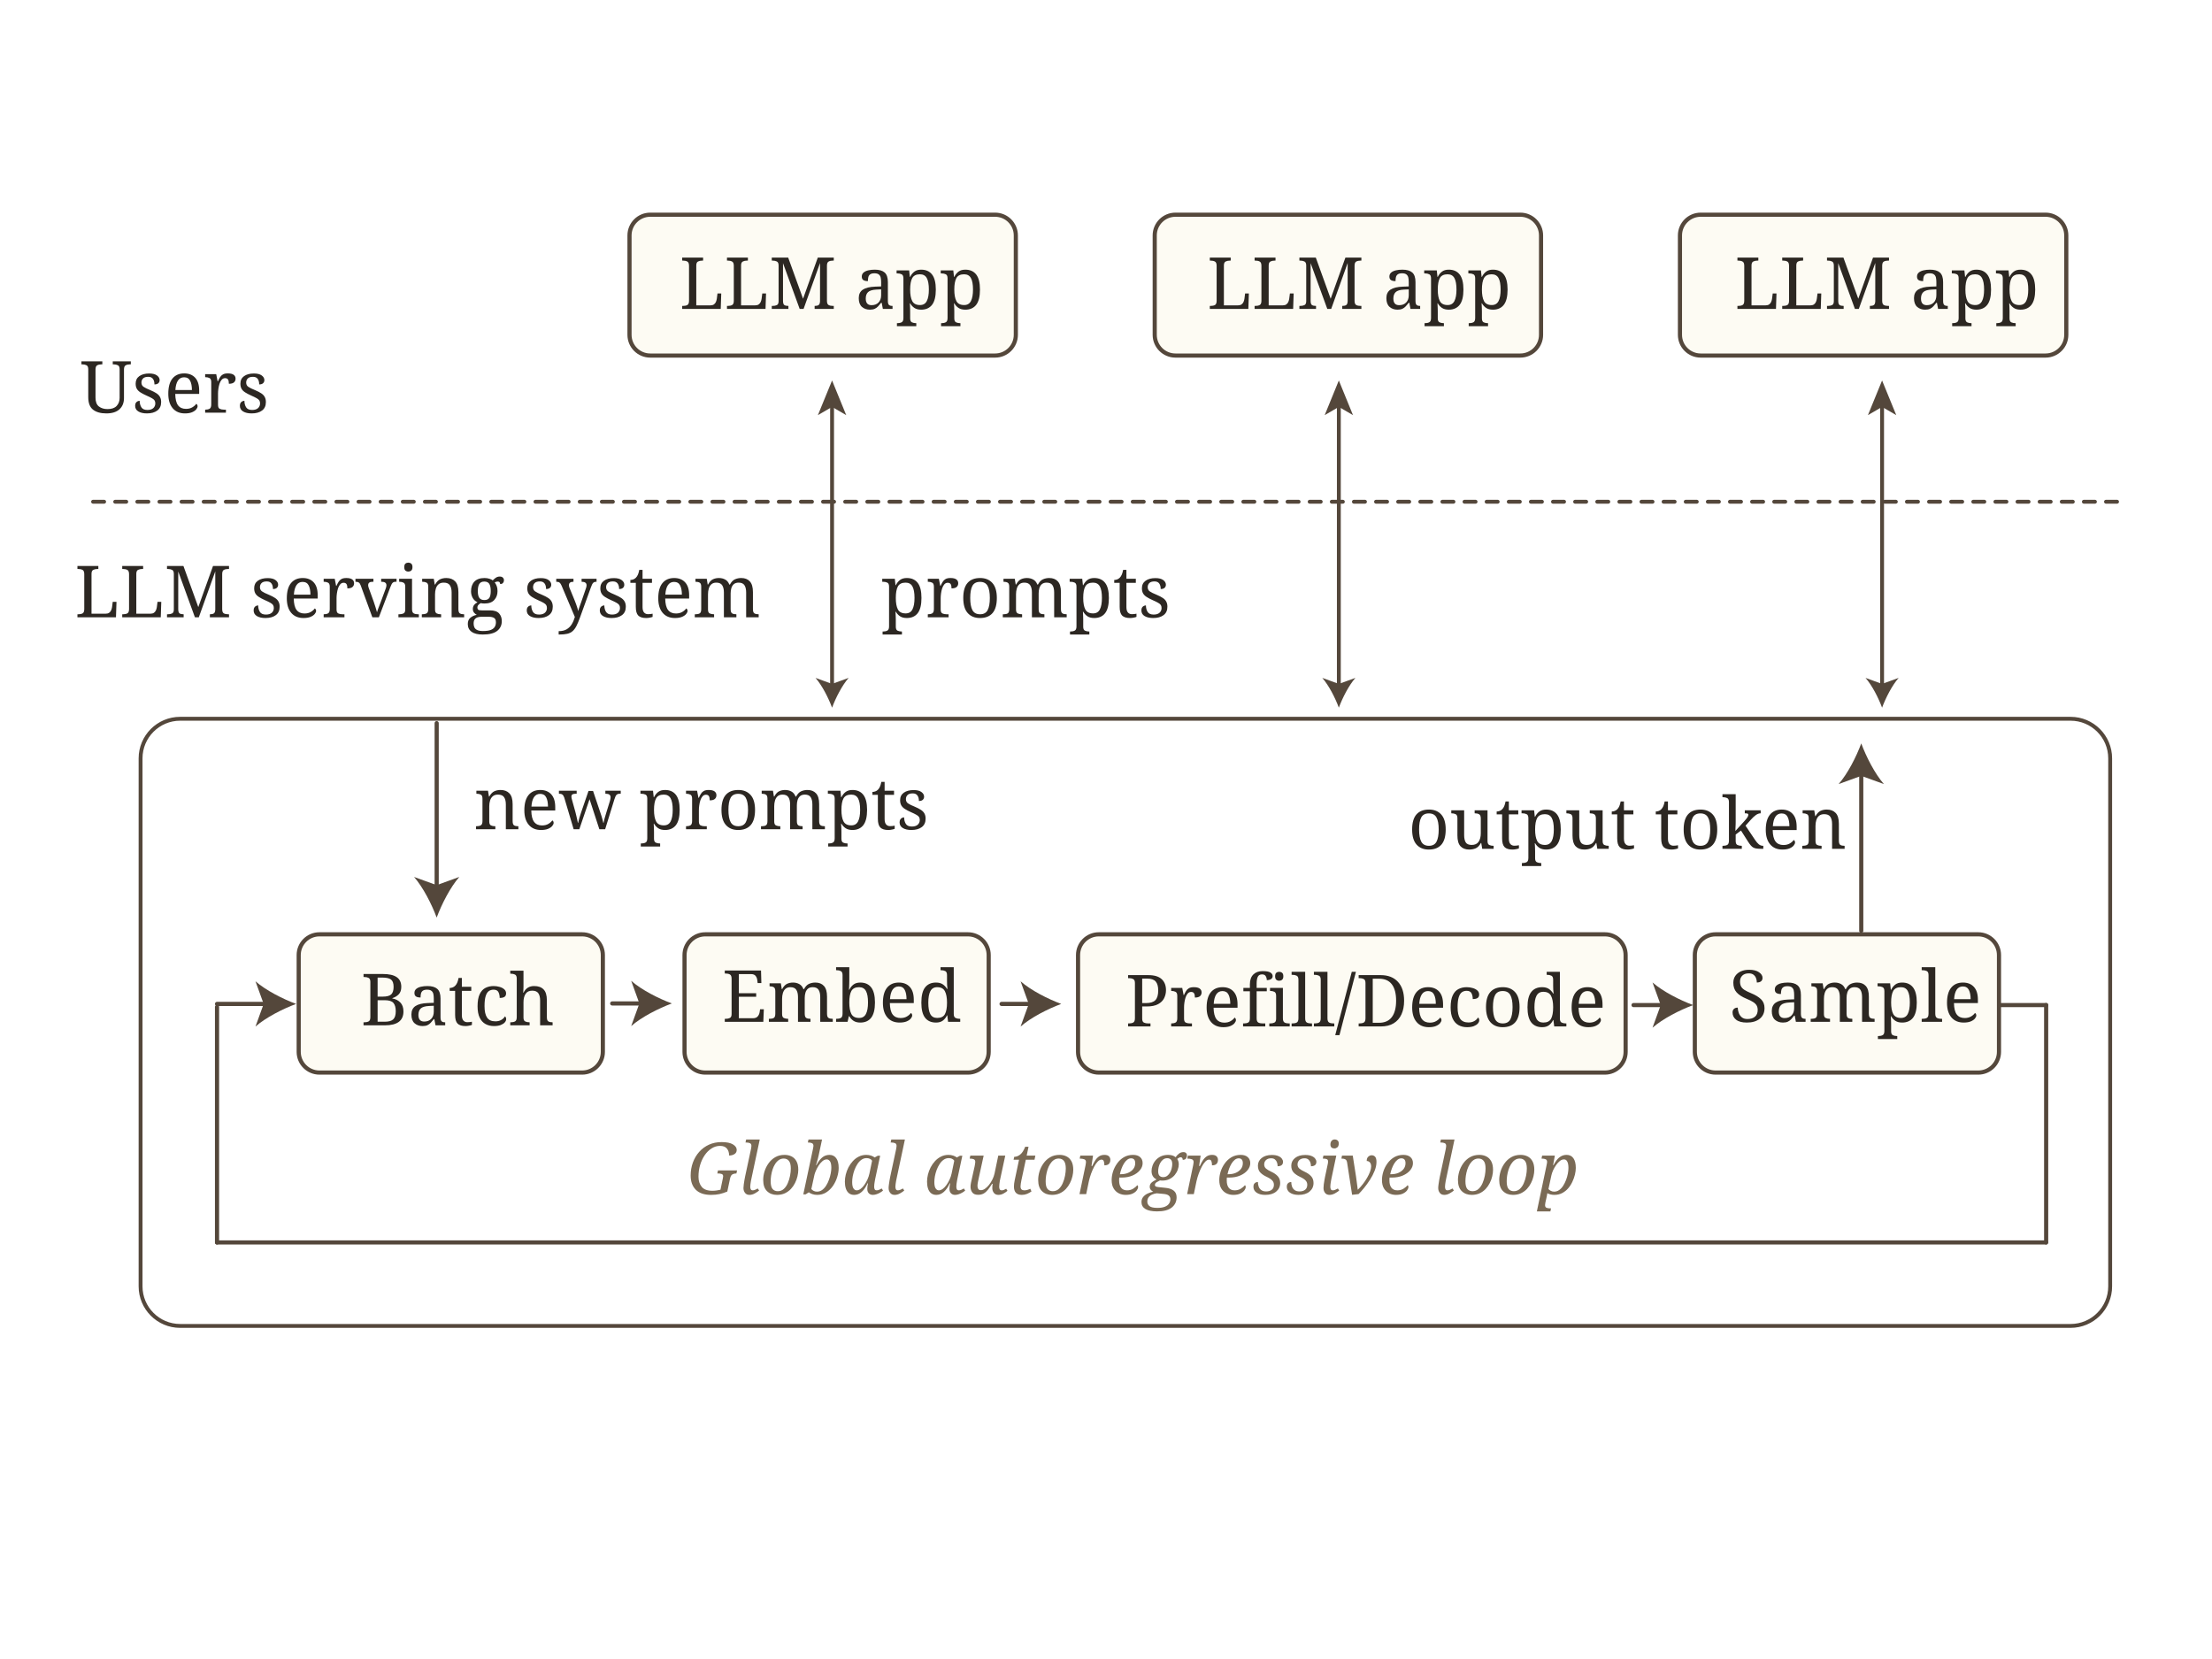
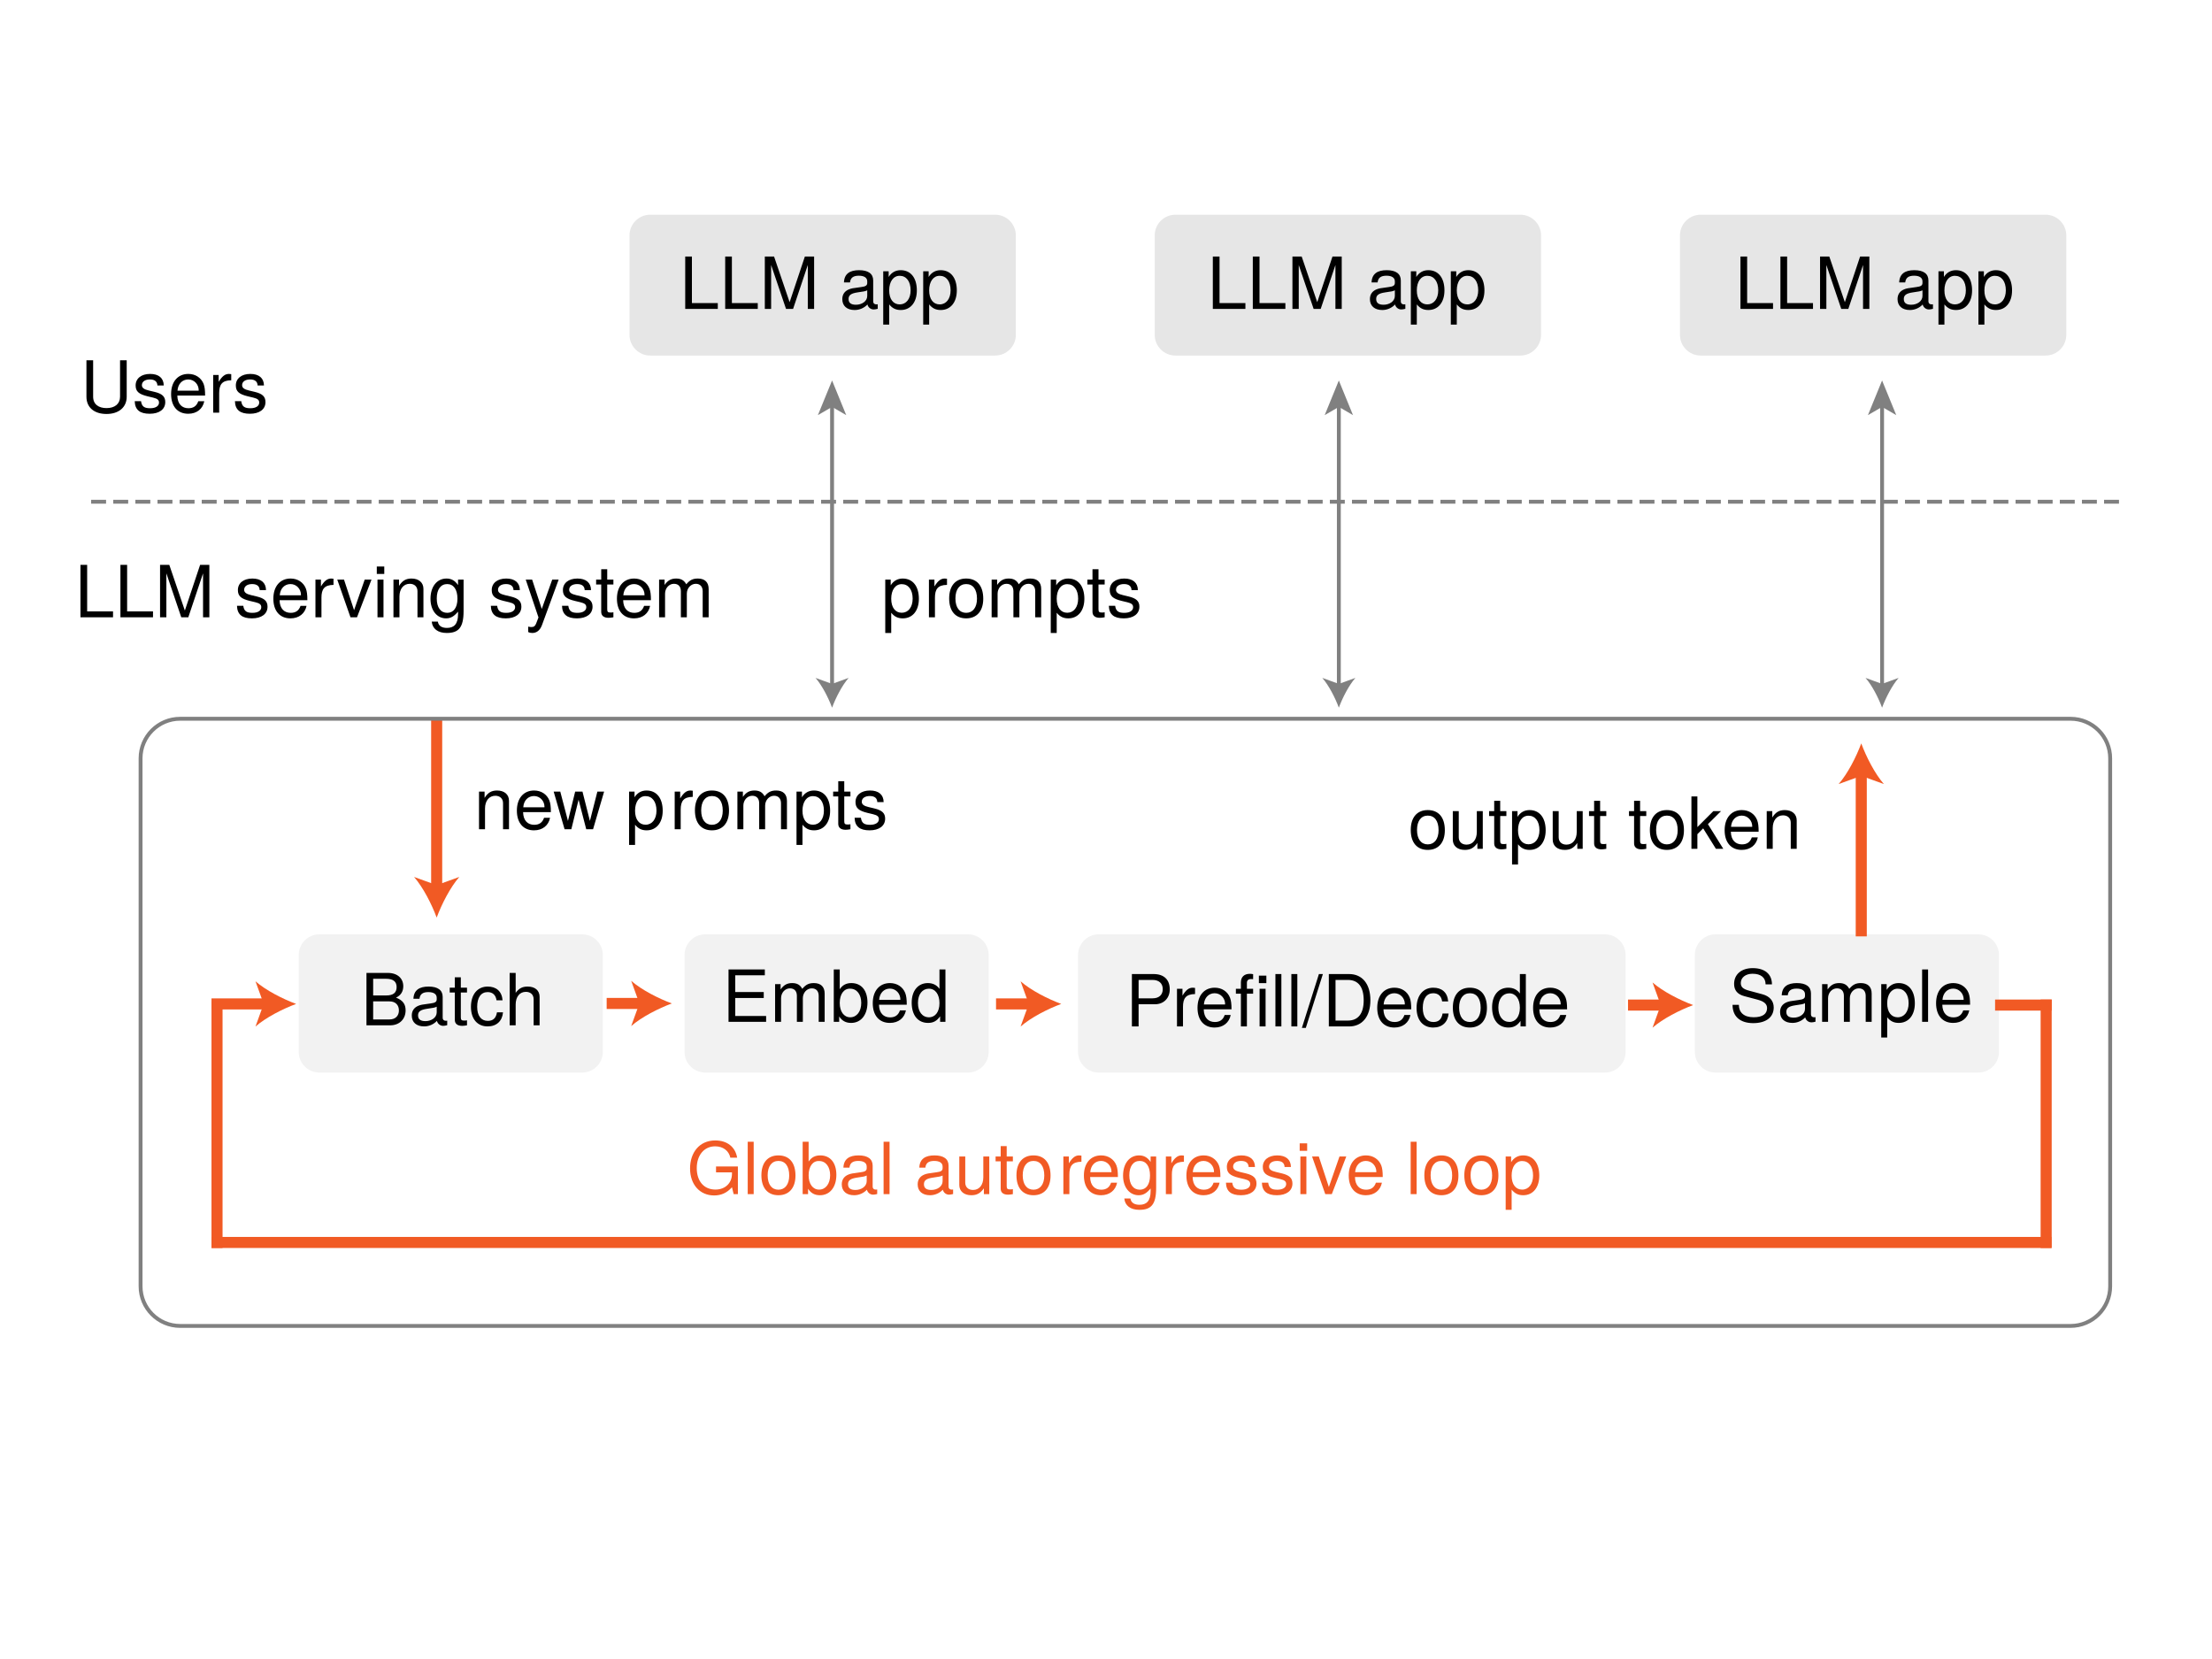
<svg xmlns="http://www.w3.org/2000/svg" id="Layer_1" data-name="Layer 1" viewBox="0 0 800 600">
  <defs>
    <style>
      .cls-1 {
-         stroke: #54473b;
-         stroke-width: 1.5px;
+         stroke: #f15a24;
+         stroke-width: 4px;
      }

      .cls-1, .cls-2, .cls-3 {
        fill: none;
-         stroke-linecap: round;
+         stroke-linecap: square;
        stroke-miterlimit: 10;
      }

-       .cls-4 {
-         fill: #54473b;
-       }
- 
-       .cls-5 {
-         fill: #7a6a55;
-         font-family: 'IBM Plex Serif', Charter, Georgia, serif;
-         font-size: 26px;
-         font-style: italic;
+       .cls-4, .cls-5 {
+         fill: #f15a24;
      }

      .cls-6 {
-         fill: #54473b;
+         fill: gray;
      }

      .cls-7 {
-         fill: #fdfbf3;
-         stroke: #54473b;
-         stroke-width: 1.5px;
+         fill: #e6e6e6;
      }

-       .cls-8 {
-         fill: #2c2722;
-         font-family: 'IBM Plex Serif', Charter, Georgia, serif;
+       .cls-8, .cls-5 {
+         font-family: HelveticaNeue, 'Helvetica Neue';
        font-size: 26px;
      }

      .cls-2 {
        stroke-dasharray: 4;
      }

      .cls-2, .cls-3 {
-         stroke: #54473b;
+         stroke: gray;
        stroke-width: 1.4px;
      }

      .cls-9 {
        letter-spacing: 0em;
      }

      .cls-10 {
        letter-spacing: 0em;
      }

      .cls-11 {
-         fill: #fdfbf3;
-         stroke: #54473b;
-         stroke-width: 1.5px;
+         fill: #f2f2f2;
      }

      .cls-12 {
        letter-spacing: -.02em;
      }

      .cls-13 {
        letter-spacing: -.02em;
      }
    </style>
  </defs>
  <rect class="cls-11" x="108.03" y="337.91" width="110" height="50" rx="7.5" ry="7.5" transform="translate(326.06 725.82) rotate(180)" />
  <text class="cls-8" transform="translate(130.49 370.82)">
    <tspan x="0" y="0">Batch</tspan>
  </text>
  <rect class="cls-11" x="247.57" y="337.91" width="110" height="50" rx="7.5" ry="7.5" />
  <text class="cls-8" transform="translate(261.14 369.56)">
    <tspan x="0" y="0">Embed</tspan>
  </text>
  <rect class="cls-11" x="389.89" y="337.91" width="198.04" height="50" rx="7.5" ry="7.5" />
  <text class="cls-8" transform="translate(407.01 371.23)">
-     <tspan x="0" y="0">Prefill/Decode</tspan>
+     <tspan x="0" y="0">P</tspan>
+     <tspan class="cls-13" x="16.85" y="0">r</tspan>
+     <tspan class="cls-9" x="25.04" y="0">efill/Decode</tspan>
  </text>
  <rect class="cls-11" x="612.96" y="337.91" width="110" height="50" rx="7.5" ry="7.5" />
  <text class="cls-8" transform="translate(625.35 369.56)">
    <tspan x="0" y="0">Sample</tspan>
  </text>
  <line class="cls-1" x1="78.49" y1="449.35" x2="739.94" y2="449.35" />
  <line class="cls-1" x1="723.55" y1="363.5" x2="740.02" y2="363.5" />
  <line class="cls-1" x1="740.02" y1="363.5" x2="740.02" y2="449.35" />
  <line class="cls-1" x1="78.49" y1="364.18" x2="78.49" y2="449.35" />
  <g>
    <line class="cls-1" x1="78.49" y1="363.08" x2="96.72" y2="363.08" />
    <path class="cls-4" d="M107.1,363.08c-4.88,1.81-10.94,4.9-14.7,8.18l2.96-8.18-2.96-8.18c3.76,3.28,9.82,6.37,14.7,8.18Z" />
  </g>
  <g>
    <line class="cls-1" x1="221.41" y1="362.91" x2="232.6" y2="362.91" />
    <path class="cls-4" d="M242.98,362.91c-4.88,1.81-10.94,4.9-14.7,8.18l2.96-8.18-2.96-8.18c3.76,3.28,9.82,6.37,14.7,8.18Z" />
  </g>
  <g>
    <line class="cls-1" x1="362.23" y1="363.08" x2="373.43" y2="363.08" />
    <path class="cls-4" d="M383.81,363.08c-4.88,1.81-10.94,4.9-14.7,8.18l2.96-8.18-2.96-8.18c3.76,3.28,9.82,6.37,14.7,8.18Z" />
  </g>
  <g>
    <line class="cls-1" x1="590.79" y1="363.5" x2="601.98" y2="363.5" />
    <path class="cls-4" d="M612.36,363.5c-4.88,1.81-10.94,4.9-14.7,8.18l2.96-8.18-2.96-8.18c3.76,3.28,9.82,6.37,14.7,8.18Z" />
  </g>
  <g>
    <line class="cls-1" x1="157.93" y1="261.54" x2="157.93" y2="321.48" />
    <path class="cls-4" d="M157.93,331.86c-1.81-4.88-4.9-10.94-8.18-14.7l8.18,2.96,8.18-2.96c-3.28,3.76-6.37,9.82-8.18,14.7Z" />
  </g>
  <g>
    <line class="cls-1" x1="673.15" y1="336.65" x2="673.15" y2="279.24" />
    <path class="cls-4" d="M673.15,268.86c1.81,4.88,4.9,10.94,8.18,14.7l-8.18-2.96-8.18,2.96c3.28-3.76,6.37-9.82,8.18-14.7Z" />
  </g>
  <text class="cls-8" transform="translate(318.73 223.25)">
-     <tspan x="0" y="0">prompts</tspan>
+     <tspan x="0" y="0">p</tspan>
+     <tspan class="cls-13" x="15.42" y="0">r</tspan>
+     <tspan class="cls-9" x="23.61" y="0">ompts</tspan>
  </text>
  <text class="cls-8" transform="translate(171.43 299.91)">
-     <tspan x="0" y="0">new prompts</tspan>
+     <tspan x="0" y="0">new p</tspan>
+     <tspan class="cls-13" x="70.77" y="0">r</tspan>
+     <tspan class="cls-9" x="78.96" y="0">ompts</tspan>
  </text>
  <text class="cls-8" transform="translate(509.28 306.99)">
    <tspan x="0" y="0">output token</tspan>
  </text>
  <text class="cls-8" transform="translate(27.02 223.25)">
    <tspan x="0" y="0">LLM serving system</tspan>
  </text>
  <path class="cls-6" d="M748.85,260.65c7.51,0,13.62,6.11,13.62,13.62v190.95c0,7.51-6.11,13.62-13.62,13.62H65.16c-7.51,0-13.62-6.11-13.62-13.62v-190.95c0-7.51,6.11-13.62,13.62-13.62h683.69M748.85,259.25H65.16c-8.3,0-15.02,6.72-15.02,15.02v190.95c0,8.3,6.72,15.02,15.02,15.02h683.69c8.3,0,15.02-6.72,15.02-15.02v-190.95c0-8.3-6.72-15.02-15.02-15.02h0Z" />
  <line class="cls-2" x1="33.66" y1="181.46" x2="766.34" y2="181.46" />
  <text class="cls-8" transform="translate(29.06 149.25)">
    <tspan x="0" y="0">Users</tspan>
  </text>
  <g>
    <line class="cls-3" x1="484.21" y1="146.5" x2="484.21" y2="248.34" />
    <polygon class="cls-6" points="484.21 137.6 479.09 150.14 484.21 147.16 489.33 150.14 484.21 137.6" />
    <path class="cls-6" d="M484.21,255.94c-1.33-3.58-3.59-8.02-5.99-10.77l5.99,2.17,5.99-2.17c-2.4,2.75-4.66,7.19-5.99,10.77Z" />
  </g>
  <g>
    <line class="cls-3" x1="680.68" y1="146.5" x2="680.68" y2="248.34" />
    <polygon class="cls-6" points="680.68 137.6 675.56 150.14 680.68 147.16 685.81 150.14 680.68 137.6" />
    <path class="cls-6" d="M680.68,255.94c-1.33-3.58-3.59-8.02-5.99-10.77l5.99,2.17,5.99-2.17c-2.4,2.75-4.66,7.19-5.99,10.77Z" />
  </g>
  <g>
    <line class="cls-3" x1="300.93" y1="146.5" x2="300.93" y2="248.34" />
    <polygon class="cls-6" points="300.93 137.6 295.8 150.14 300.93 147.16 306.05 150.14 300.93 137.6" />
    <path class="cls-6" d="M300.93,255.94c-1.33-3.58-3.59-8.02-5.99-10.77l5.99,2.17,5.99-2.17c-2.4,2.75-4.66,7.19-5.99,10.77Z" />
  </g>
  <text class="cls-5" transform="translate(248.43 431.88)">
-     <tspan x="0" y="0">Global autoregressive loop</tspan>
+     <tspan x="0" y="0">Global auto</tspan>
+     <tspan class="cls-13" x="134.34" y="0">r</tspan>
+     <tspan x="142.53" y="0">eg</tspan>
+     <tspan class="cls-12" x="171.41" y="0">r</tspan>
+     <tspan class="cls-10" x="179.6" y="0">essive loop</tspan>
  </text>
  <rect class="cls-7" x="417.62" y="77.65" width="139.72" height="50.94" rx="7.5" ry="7.5" />
  <rect class="cls-7" x="607.58" y="77.65" width="139.72" height="50.94" rx="7.5" ry="7.5" />
  <rect class="cls-7" x="227.67" y="77.65" width="139.72" height="50.94" rx="7.5" ry="7.5" />
  <text class="cls-8" transform="translate(245.74 111.73)">
    <tspan x="0" y="0">LLM app</tspan>
  </text>
  <text class="cls-8" transform="translate(436.56 111.73)">
    <tspan x="0" y="0">LLM app</tspan>
  </text>
  <text class="cls-8" transform="translate(627.38 111.73)">
    <tspan x="0" y="0">LLM app</tspan>
  </text>
</svg>
